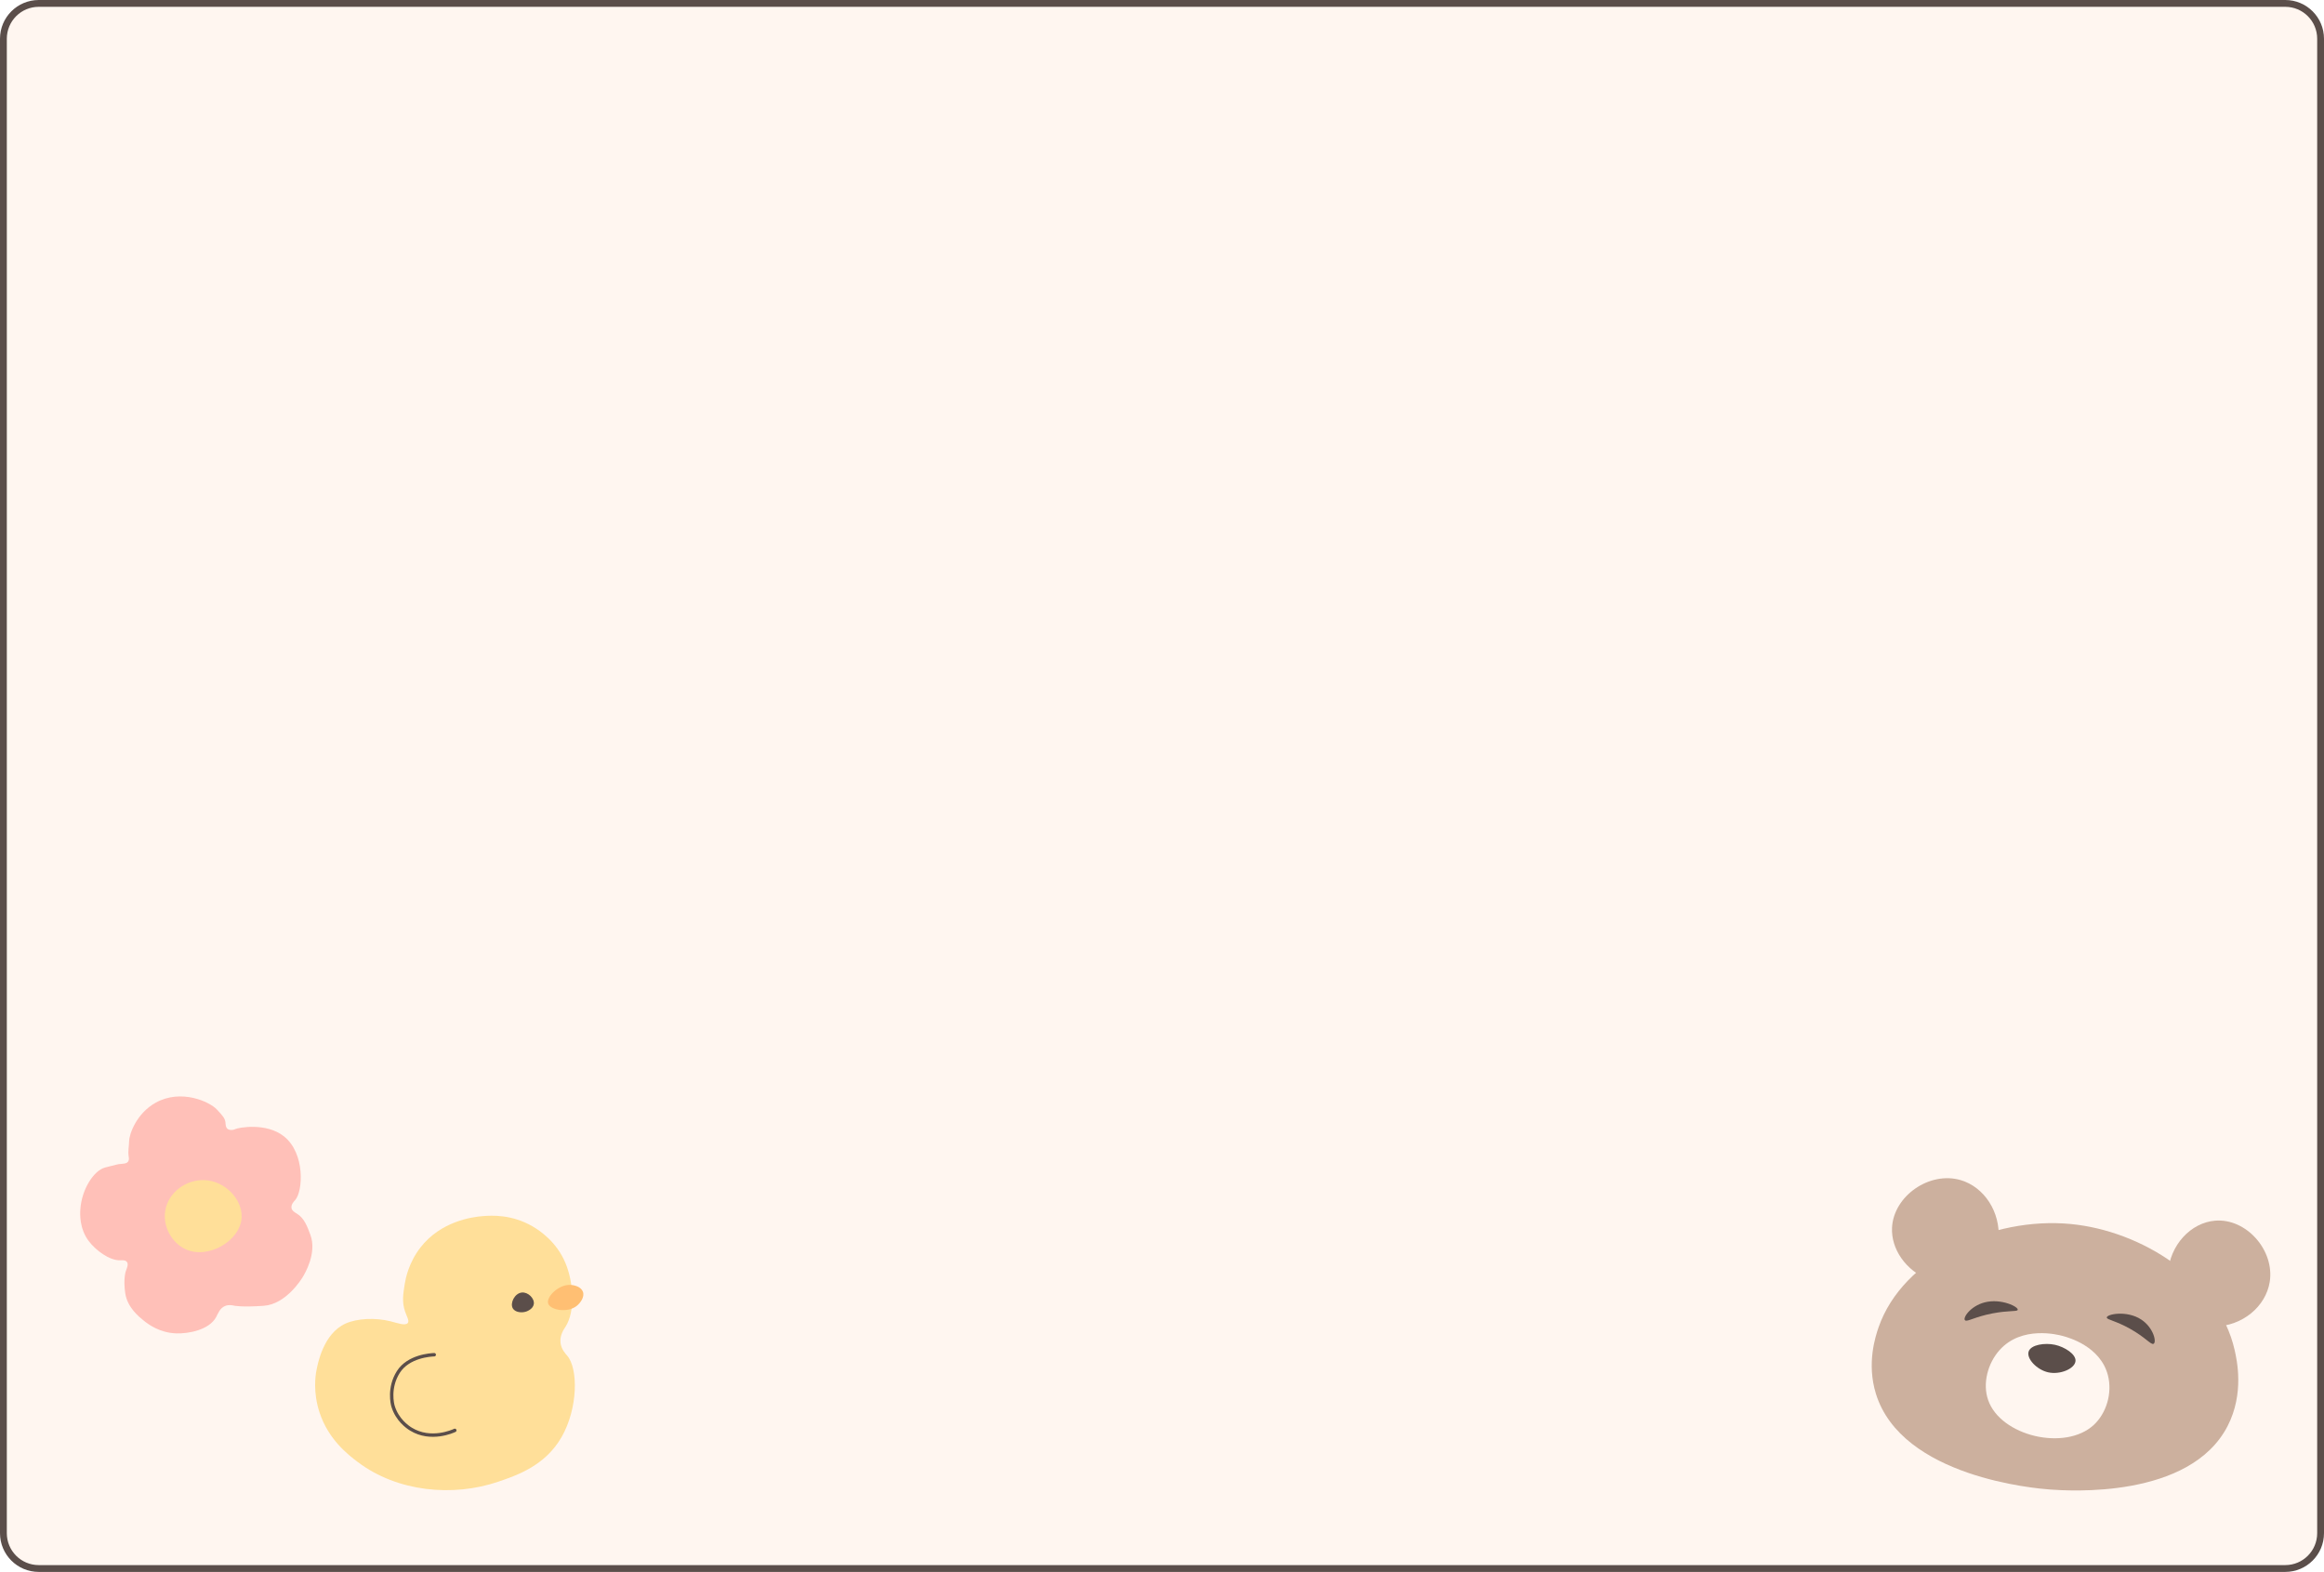
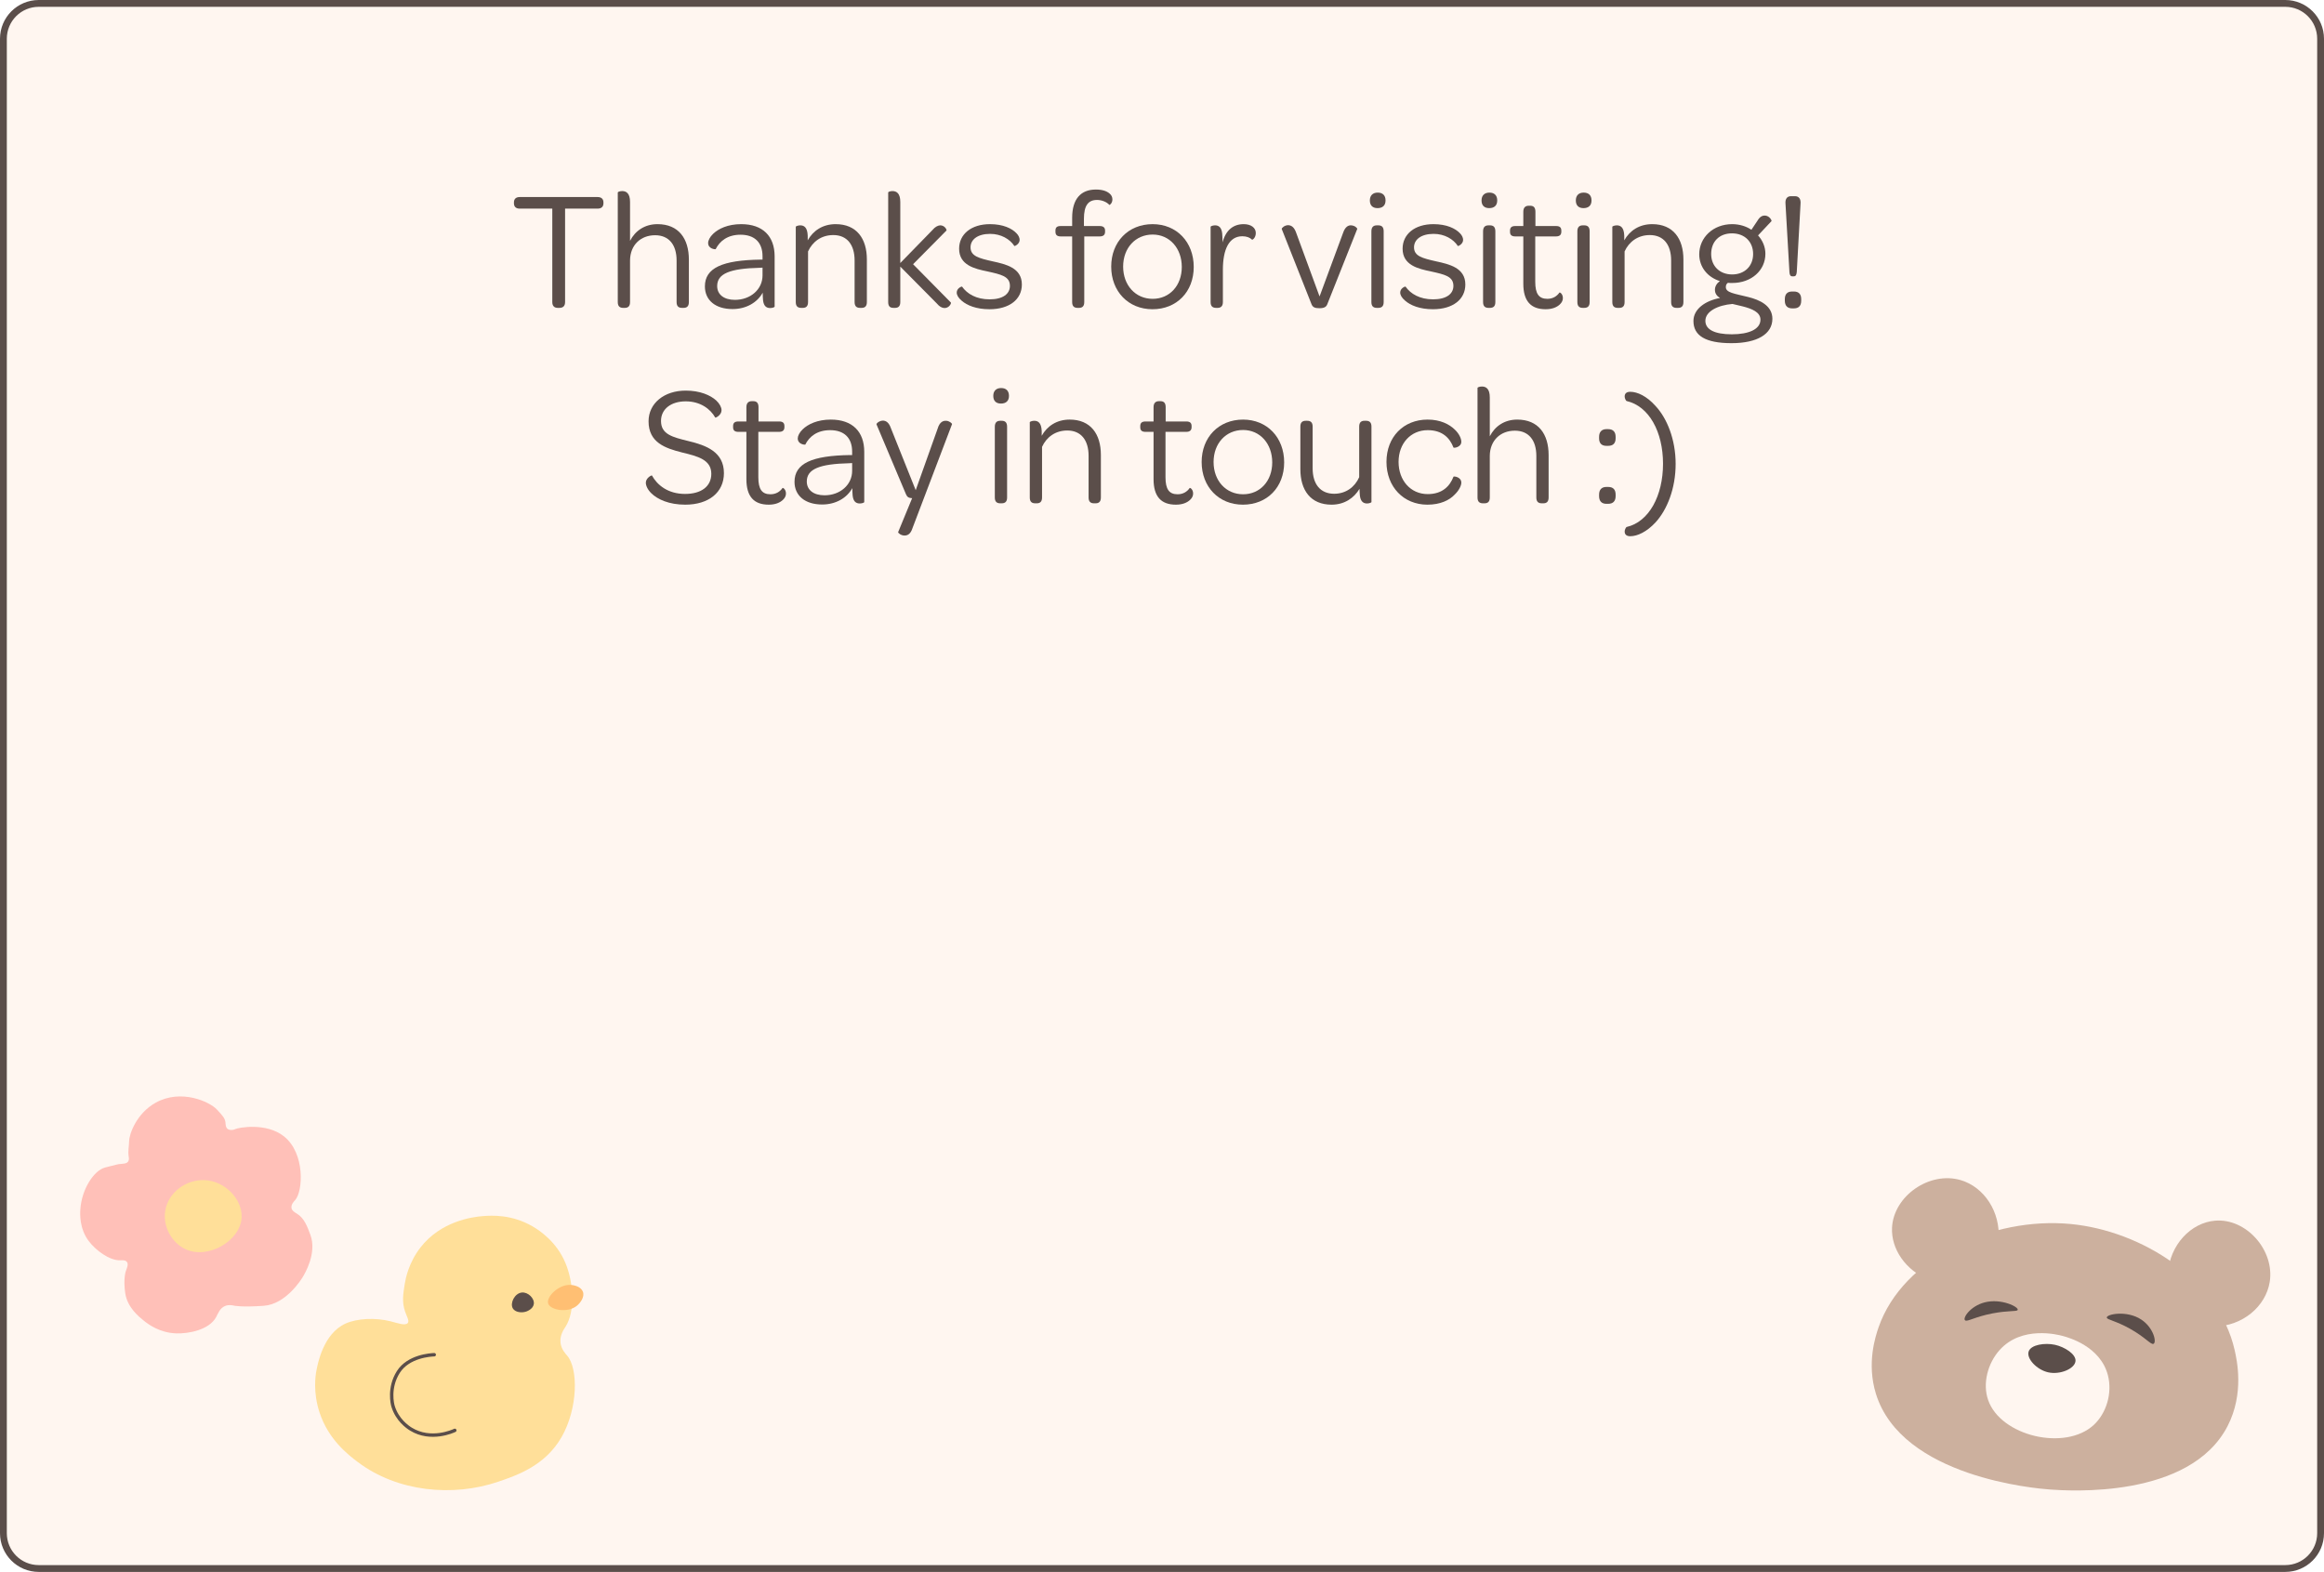
<svg xmlns="http://www.w3.org/2000/svg" id="Layer_2" viewBox="0 0 681.51 460.95">
  <defs>
    <style>.cls-1{fill:#5b4e4a;}.cls-2{fill:#ffc0b8;}.cls-3{fill:#ffdf99;}.cls-4{fill:#ffbf73;}.cls-5{fill:none;stroke-linecap:round;}.cls-5,.cls-6{stroke:#5b4e4a;stroke-miterlimit:10;}.cls-6{stroke-width:2px;}.cls-6,.cls-7{fill:#fff6f0;}.cls-8{fill:#ccb09e;}</style>
  </defs>
  <g id="contact">
    <g>
      <rect class="cls-6" x="1" y="1" width="679.51" height="458.95" rx="10.36" ry="10.36" />
+       <g>
+         <path class="cls-1" d="M161.96,61.18h-9.55c-1.1,0-1.7-.55-1.7-1.6v-.2c0-1.05,.6-1.6,1.7-1.6h22.8c1.15,0,1.75,.55,1.75,1.6v.2c0,1.05-.6,1.6-1.75,1.6h-9.5v27.4c0,1.1-.55,1.7-1.65,1.7h-.5c-1.05,0-1.6-.6-1.6-1.7v-27.4Z" />
+         <path class="cls-1" d="M202.01,76.13v12.45c0,1.3-.65,1.7-1.55,1.7h-.45c-.95,0-1.6-.4-1.6-1.7v-12.2c0-4.6-2.25-7.4-6.3-7.4-4.25,0-7.3,2.9-7.35,7.35v12.25c0,1.3-.65,1.7-1.55,1.7h-.45c-.95,0-1.6-.4-1.6-1.7V56.43c0-.15,.6-.4,1.3-.4,1.15,0,2.3,.6,2.3,3.2v11.4c1.5-2.95,4.3-4.9,8.05-4.9,6.2,0,9.2,4.25,9.2,10.4Z" />
+         <path class="cls-1" d="M223.06,76.13h.55v-1c0-4.05-2.35-6.3-6.45-6.3-3.8,0-6.1,1.85-7.3,4.25-.1,.05-2.2-.05-2.2-1.85,0-.7,.5-1.75,1.45-2.65,1.55-1.5,4.3-2.85,8.25-2.85,6.35,0,9.8,3.55,9.8,9.45v14.75c0,.15-.65,.4-1.3,.4-1.05,0-1.9-.5-2.1-2.3-.05-.7-.1-1.45-.1-2.2-1.6,2.9-4.85,4.8-8.85,4.8-5,0-8.1-2.6-8.1-6.65,0-5.4,5.1-7.7,16.35-7.85Zm.55,2.35l-.85,.05c-8.7,.2-12.45,1.7-12.45,5.35,0,2.5,2,4.05,5.2,4.05,4.6,0,8.1-3.1,8.1-7.15v-2.3Z" />
+         <path class="cls-1" d="M254.21,76.08v12.5c0,1.3-.65,1.7-1.55,1.7h-.45c-.95,0-1.6-.4-1.6-1.7v-12.2c0-4.6-2.2-7.45-6.25-7.45-3.5,0-6.1,1.95-7.4,4.8v14.85c0,1.3-.65,1.7-1.55,1.7h-.45c-.95,0-1.6-.4-1.6-1.7v-22.1c0-.1,.6-.4,1.3-.4,1.1,0,2.1,.55,2.2,3v1.4c1.6-2.85,4.4-4.75,8.2-4.75,6.15,0,9.15,4.25,9.15,10.35Z" />
+         <path class="cls-1" d="M260.46,56.43c0-.15,.55-.4,1.25-.4,1.15,0,2.3,.6,2.3,3.2v17.9l9.45-9.7c.75-.9,1.55-1.3,2.2-1.35,1.3-.05,2,1.2,1.9,1.5l-9.8,9.9,11.1,11.25c.1,.35-.6,1.65-1.95,1.6-.75-.05-1.45-.45-2.2-1.35l-10.7-10.8v10.4c0,1.3-.65,1.7-1.55,1.7h-.45c-.9,0-1.55-.35-1.55-1.7V56.43Z" />
+         <path class="cls-1" d="M280.56,85.78c0-1.25,1.4-1.8,1.55-1.75,1.5,2.15,4.2,3.75,8.1,3.75s5.95-1.6,5.95-3.95c0-2.8-2.6-3.35-6.65-4.25-3.65-.75-8.25-1.8-8.25-6.65,0-4.25,3.55-7.2,9.05-7.2,3.85,0,6.45,1.25,7.8,2.7,.55,.55,.9,1.3,.9,1.9,0,1.25-1.45,1.9-1.55,1.8-1.3-2-3.9-3.55-7.1-3.55-3.65,0-5.75,1.65-5.75,3.95,0,2.6,2.5,3.2,6.45,4.1,3.9,.85,8.6,1.9,8.6,6.8,0,4.35-3.65,7.25-9.5,7.25-3.9,0-6.6-1.15-8.15-2.5-1-.85-1.45-1.65-1.45-2.4Z" />
+         <path class="cls-1" d="M314.41,69.33h-3.35c-1.15,0-1.55-.5-1.55-1.4v-.3c0-.9,.4-1.35,1.55-1.35h3.35v-2.4c0-5.55,2.55-8.3,6.95-8.3,1.9,0,3.2,.45,4.05,1.2,.55,.45,.8,1.05,.8,1.7,0,1.1-.8,1.7-.9,1.6-.7-.8-2.15-1.45-3.6-1.45-2.6,0-3.85,1.65-3.85,5.55v2.1h4.6c1.15,0,1.6,.5,1.6,1.35v.3c0,.9-.45,1.4-1.6,1.4h-4.5v19.25c0,1.25-.6,1.7-1.55,1.7h-.4c-.95,0-1.6-.4-1.6-1.7v-19.25Z" />
+         <path class="cls-1" d="M338.01,65.73c7.05,0,12.05,5.25,12.05,12.55s-5,12.4-12.1,12.4-12.1-5.25-12.1-12.5,5-12.45,12.15-12.45Zm0,3.05c-5,0-8.65,3.9-8.65,9.4s3.65,9.45,8.65,9.45,8.55-3.9,8.55-9.35-3.55-9.5-8.55-9.5Z" />
+         <path class="cls-1" d="M368.26,68.33c0,1.45-1,2.05-1.1,1.95-.6-.6-1.55-1-2.85-1-3.9,0-5.7,3.85-5.7,9.85v9.45c0,1.25-.65,1.7-1.55,1.7h-.4c-1,0-1.65-.4-1.65-1.7v-22.1c0-.1,.55-.4,1.3-.4,1,0,1.9,.5,2.1,2.4,.05,.85,.1,1.7,.1,2.6,.95-3.6,3.15-5.35,6.2-5.35,2.15,0,3.55,1.05,3.55,2.6Z" />
+         <path class="cls-1" d="M375.86,67.13c0-.3,.85-1.1,1.9-1.1,.95,.05,1.75,.55,2.35,2.25l6.85,18.65,6.9-18.65c.6-1.75,1.5-2.25,2.35-2.2,1.05,.05,1.8,.75,1.8,1.05l-8.75,22c-.3,.9-1,1.25-2.35,1.25s-1.95-.3-2.3-1.15l-8.75-22.1Z" />
+         <path class="cls-1" d="M404.01,56.48c1.45,0,2.3,.8,2.3,2.3s-.9,2.25-2.35,2.25-2.25-.8-2.25-2.25,.85-2.3,2.3-2.3Zm-1.85,11.35c0-1.3,.65-1.75,1.6-1.75h.4c.95,0,1.6,.4,1.6,1.75v20.75c0,1.3-.65,1.7-1.6,1.7h-.4c-.95,0-1.6-.4-1.6-1.7v-20.75Z" />
+         <path class="cls-1" d="M410.61,85.78c0-1.25,1.4-1.8,1.55-1.75,1.5,2.15,4.2,3.75,8.1,3.75s5.95-1.6,5.95-3.95c0-2.8-2.6-3.35-6.65-4.25-3.65-.75-8.25-1.8-8.25-6.65,0-4.25,3.55-7.2,9.05-7.2,3.85,0,6.45,1.25,7.8,2.7,.55,.55,.9,1.3,.9,1.9,0,1.25-1.45,1.9-1.55,1.8-1.3-2-3.9-3.55-7.1-3.55-3.65,0-5.75,1.65-5.75,3.95,0,2.6,2.5,3.2,6.45,4.1,3.9,.85,8.6,1.9,8.6,6.8,0,4.35-3.65,7.25-9.5,7.25-3.9,0-6.6-1.15-8.15-2.5-1-.85-1.45-1.65-1.45-2.4Z" />
+         <path class="cls-1" d="M436.76,56.48c1.45,0,2.3,.8,2.3,2.3s-.9,2.25-2.35,2.25-2.25-.8-2.25-2.25,.85-2.3,2.3-2.3Zm-1.85,11.35c0-1.3,.65-1.75,1.6-1.75h.4c.95,0,1.6,.4,1.6,1.75v20.75c0,1.3-.65,1.7-1.6,1.7h-.4c-.95,0-1.6-.4-1.6-1.7v-20.75Z" />
+         <path class="cls-1" d="M446.71,83.18v-13.85h-2.35c-1.15,0-1.55-.5-1.55-1.35v-.35c0-.85,.4-1.35,1.55-1.35h2.35v-4.2c0-1.25,.65-1.75,1.6-1.75h.4c.95,0,1.55,.45,1.55,1.75v4.2h6.05c1.1,0,1.55,.45,1.55,1.35v.3c0,.9-.45,1.4-1.6,1.4h-6.05v13.3c0,3.5,1.05,5,3.55,5,1.6,0,2.8-.75,3.55-1.85,.15-.1,1,.4,1,1.65,0,.6-.25,1.25-.9,1.85-.85,.8-2.2,1.4-4.15,1.4-4.4,0-6.55-2.45-6.55-7.5Z" />
+         <path class="cls-1" d="M464.41,56.48c1.45,0,2.3,.8,2.3,2.3s-.9,2.25-2.35,2.25-2.25-.8-2.25-2.25,.85-2.3,2.3-2.3Zm-1.85,11.35c0-1.3,.65-1.75,1.6-1.75h.4c.95,0,1.6,.4,1.6,1.75v20.75c0,1.3-.65,1.7-1.6,1.7h-.4c-.95,0-1.6-.4-1.6-1.7v-20.75Z" />
+         <path class="cls-1" d="M493.66,76.08v12.5c0,1.3-.65,1.7-1.55,1.7h-.45c-.95,0-1.6-.4-1.6-1.7v-12.2c0-4.6-2.2-7.45-6.25-7.45-3.5,0-6.1,1.95-7.4,4.8v14.85c0,1.3-.65,1.7-1.55,1.7h-.45c-.95,0-1.6-.4-1.6-1.7v-22.1c0-.1,.6-.4,1.3-.4,1.1,0,2.1,.55,2.2,3v1.4c1.6-2.85,4.4-4.75,8.2-4.75,6.15,0,9.15,4.25,9.15,10.35Z" />
+         <path class="cls-1" d="M496.6,94.13c0-3.5,3.45-5.95,7.8-6.75-.85-.5-1.5-1.25-1.5-2.4,0-1.05,.6-1.95,1.45-2.55-3.65-1.15-6.05-4.15-6.05-7.85,0-4.95,4.1-8.85,9.65-8.85,2.1,0,4.1,.6,5.65,1.65l1.8-2.7c.7-1.2,1.5-1.55,2.35-1.45,1.15,.15,1.8,1.3,1.75,1.6l-3.95,4.2c1.3,1.45,2.15,3.3,2.15,5.4,0,4.85-4.1,8.55-9.7,8.55-.45,0-.85,0-1.3-.05-.5,.35-.6,.8-.6,1.3,.05,1.6,2.45,1.85,6.5,2.85,3.45,.85,7.15,2.55,7.15,6.4,0,4.45-4.4,7.15-12,7.15s-11.15-2.2-11.15-6.5Zm19.65-.4c0-2.2-2.5-3.2-5.25-3.9-1-.25-2-.45-2.95-.7-4.25,.35-7.95,2.15-7.95,4.95,0,2.55,2.7,3.95,7.75,3.95s8.4-1.5,8.4-4.3Zm-2.15-19.25c0-3.55-2.45-6.05-6.2-6.05s-6.1,2.45-6.1,6.05,2.55,6,6.15,6,6.15-2.4,6.15-6Z" />
+         <path class="cls-1" d="M523.4,88.18v-.45c0-1.45,.7-2.25,2.15-2.25h.5c1.45,0,2.15,.8,2.15,2.25v.45c0,1.45-.7,2.25-2.15,2.25h-.5c-1.4,0-2.15-.8-2.15-2.25Zm1.35-8.45l-1.15-19.9c-.15-1.55,.5-2.3,1.6-2.3h1.15c1.15,0,1.8,.75,1.65,2.3l-1.1,19.95c-.1,.8-.25,1.25-.9,1.25h-.4c-.6,0-.8-.45-.85-1.3Z" />
+       </g>
+       <g>
+         <path class="cls-1" d="M189.39,141.54c0-1.35,1.65-2.25,1.8-2.1,1.5,2.75,4.65,5.4,9.7,5.4,4.75,0,7.7-2.2,7.7-5.9,0-4.15-4-5.15-8.55-6.25-4.95-1.25-9.85-2.9-9.85-9.15,0-5.3,4.6-9,10.9-9,4.2,0,7.25,1.35,8.95,2.9,1,.95,1.55,2,1.55,2.85,0,1.45-1.75,2.3-1.85,2.15-1.4-2.5-4.35-4.75-8.65-4.75s-7.25,2.25-7.25,5.75c0,3.95,3.4,4.75,8.05,5.9,5.25,1.25,10.4,3.2,10.4,9.4,0,5.65-4.45,9.25-11.35,9.25-4.75,0-8.15-1.55-10-3.4-1.05-1.05-1.55-2.2-1.55-3.05Z" />
+         <path class="cls-1" d="M218.88,140.49v-13.85h-2.35c-1.15,0-1.55-.5-1.55-1.35v-.35c0-.85,.4-1.35,1.55-1.35h2.35v-4.2c0-1.25,.65-1.75,1.6-1.75h.4c.95,0,1.55,.45,1.55,1.75v4.2h6.05c1.1,0,1.55,.45,1.55,1.35v.3c0,.9-.45,1.4-1.6,1.4h-6.05v13.3c0,3.5,1.05,5,3.55,5,1.6,0,2.8-.75,3.55-1.85,.15-.1,1,.4,1,1.65,0,.6-.25,1.25-.9,1.85-.85,.8-2.2,1.4-4.15,1.4-4.4,0-6.55-2.45-6.55-7.5Z" />
+         <path class="cls-1" d="M249.34,133.44h.55v-1c0-4.05-2.35-6.3-6.45-6.3-3.8,0-6.1,1.85-7.3,4.25-.1,.05-2.2-.05-2.2-1.85,0-.7,.5-1.75,1.45-2.65,1.55-1.5,4.3-2.85,8.25-2.85,6.35,0,9.8,3.55,9.8,9.45v14.75c0,.15-.65,.4-1.3,.4-1.05,0-1.9-.5-2.1-2.3-.05-.7-.1-1.45-.1-2.2-1.6,2.9-4.85,4.8-8.85,4.8-5,0-8.1-2.6-8.1-6.65,0-5.4,5.1-7.7,16.35-7.85Zm.55,2.35l-.85,.05c-8.7,.2-12.45,1.7-12.45,5.35,0,2.5,2,4.05,5.2,4.05,4.6,0,8.1-3.1,8.1-7.15v-2.3Z" />
+         <path class="cls-1" d="M263.38,156.04l4.1-9.95c-.95-.05-1.45-.3-1.8-1.15l-8.65-20.5c-.05-.3,.85-1.1,1.95-1.1,.9,.05,1.7,.6,2.25,2.15l7.3,18.25,6.45-18.1c.55-1.85,1.55-2.3,2.45-2.25,.9,0,1.8,.75,1.75,1l-11.6,30.5c-.55,1.7-1.4,2.15-2.35,2.15-1,0-1.9-.75-1.85-1Z" />
+         <path class="cls-1" d="M293.58,113.79c1.45,0,2.3,.8,2.3,2.3s-.9,2.25-2.35,2.25-2.25-.8-2.25-2.25,.85-2.3,2.3-2.3Zm-1.85,11.35c0-1.3,.65-1.75,1.6-1.75h.4c.95,0,1.6,.4,1.6,1.75v20.75c0,1.3-.65,1.7-1.6,1.7h-.4c-.95,0-1.6-.4-1.6-1.7v-20.75Z" />
+         <path class="cls-1" d="M322.83,133.39v12.5c0,1.3-.65,1.7-1.55,1.7h-.45c-.95,0-1.6-.4-1.6-1.7v-12.2c0-4.6-2.2-7.45-6.25-7.45-3.5,0-6.1,1.95-7.4,4.8v14.85c0,1.3-.65,1.7-1.55,1.7h-.45c-.95,0-1.6-.4-1.6-1.7v-22.1c0-.1,.6-.4,1.3-.4,1.1,0,2.1,.55,2.2,3v1.4c1.6-2.85,4.4-4.75,8.2-4.75,6.15,0,9.15,4.25,9.15,10.35Z" />
+         <path class="cls-1" d="M338.28,140.49v-13.85h-2.35c-1.15,0-1.55-.5-1.55-1.35v-.35c0-.85,.4-1.35,1.55-1.35h2.35v-4.2c0-1.25,.65-1.75,1.6-1.75h.4c.95,0,1.55,.45,1.55,1.75v4.2h6.05c1.1,0,1.55,.45,1.55,1.35v.3c0,.9-.45,1.4-1.6,1.4h-6.05v13.3c0,3.5,1.05,5,3.55,5,1.6,0,2.8-.75,3.55-1.85,.15-.1,1,.4,1,1.65,0,.6-.25,1.25-.9,1.85-.85,.8-2.2,1.4-4.15,1.4-4.4,0-6.55-2.45-6.55-7.5Z" />
+         <path class="cls-1" d="M364.53,123.04c7.05,0,12.05,5.25,12.05,12.55s-5,12.4-12.1,12.4-12.1-5.25-12.1-12.5,5-12.45,12.15-12.45Zm0,3.05c-5,0-8.65,3.9-8.65,9.4s3.65,9.45,8.65,9.45,8.55-3.9,8.55-9.35-3.55-9.5-8.55-9.5Z" />
+         <path class="cls-1" d="M402.18,125.09v22.15c0,.1-.6,.4-1.3,.4-1,0-1.9-.5-2.1-2.35-.05-.65-.1-1.3-.1-1.95-1.6,2.65-4.35,4.65-8.2,4.65-6.15,0-9.15-4.25-9.15-10.4v-12.5c0-1.3,.65-1.7,1.6-1.7h.4c.95,0,1.6,.4,1.6,1.7v12.25c0,4.6,2.25,7.45,6.3,7.45,3.45,0,6.05-1.95,7.35-4.85v-14.85c0-1.3,.65-1.7,1.55-1.7h.45c.95,0,1.6,.4,1.6,1.7Z" />
+         <path class="cls-1" d="M418.63,123.04c3.75,0,6.35,1.35,7.95,2.9,1.35,1.25,1.95,2.7,1.95,3.6,0,1.6-2.15,1.9-2.3,1.7-1.05-2.75-3.2-5.1-7.55-5.1-5,0-8.55,3.9-8.55,9.3s3.5,9.45,8.55,9.45c4.3,0,6.5-2.35,7.55-5.1,.1-.2,2.3,.05,2.3,1.75,0,.8-.6,2.2-1.95,3.5-1.55,1.65-4.2,2.95-8,2.95-7,0-12-5.25-12-12.55s5-12.4,12.05-12.4Z" />
+         <path class="cls-1" d="M454.13,133.44v12.45c0,1.3-.65,1.7-1.55,1.7h-.45c-.95,0-1.6-.4-1.6-1.7v-12.2c0-4.6-2.25-7.4-6.3-7.4-4.25,0-7.3,2.9-7.35,7.35v12.25c0,1.3-.65,1.7-1.55,1.7h-.45c-.95,0-1.6-.4-1.6-1.7v-32.15c0-.15,.6-.4,1.3-.4,1.15,0,2.3,.6,2.3,3.2v11.4c1.5-2.95,4.3-4.9,8.05-4.9,6.2,0,9.2,4.25,9.2,10.4Z" />
+         <path class="cls-1" d="M468.93,128.09c0-1.4,.75-2.25,2.15-2.25h.5c1.5,0,2.2,.85,2.2,2.25v.45c0,1.45-.75,2.2-2.2,2.2h-.5c-1.4,0-2.15-.75-2.15-2.2v-.45Zm0,16.95c0-1.45,.75-2.25,2.15-2.25h.5c1.5,0,2.2,.8,2.2,2.25v.45c0,1.45-.75,2.25-2.2,2.25h-.5c-1.4,0-2.15-.8-2.15-2.25v-.45Z" />
+         <path class="cls-1" d="M476.43,155.84c0-.6,.45-1.25,.55-1.3,6.6-1.5,10.7-9.2,10.7-18.55s-4.1-16.9-10.7-18.4c-.15-.05-.55-.75-.55-1.3,0-.95,.6-1.4,1.65-1.4,2.1,0,4.85,1.3,7.35,4.1,3.4,3.6,5.95,9.85,5.95,17.05s-2.5,13.45-5.9,17.15c-2.55,2.75-5.3,4.05-7.4,4.05-1.05,0-1.65-.45-1.65-1.4Z" />
+       </g>
      <g>
        <g>
          <path class="cls-8" d="M655.31,395.91c.64,2.83,2.87,12.69-2.06,22.25-11.1,21.52-46.88,18.99-52.03,18.63-4.09-.29-43.56-3.57-51.12-28.11-2.75-8.92-.11-16.85,.8-19.49,7.1-20.43,33.47-32.47,56.36-30.26,20.79,2.01,43.36,16.23,48.05,36.98Z" />
          <path class="cls-8" d="M586.09,363.48c-6.79,3.95-13.58,7.91-20.37,11.86-6.87-2.77-11.22-9.1-10.88-15.41,.5-9.25,11.02-16.58,20.17-13.86,6.82,2.03,11.67,9.26,11.07,17.4Z" />
          <path class="cls-8" d="M665.59,375.94c-1.16,7.14-7.93,12.92-16.22,13.05-4.55-5.14-9.1-10.28-13.64-15.42,.48-8.49,6.76-15.04,13.84-15.62,9.18-.76,17.52,8.71,16.02,18Z" />
        </g>
        <path class="cls-7" d="M618.13,403.23c1.4,5.34-.49,11.26-4.15,14.63-8.39,7.73-27.24,3.28-30.95-7.28-1.71-4.86-.13-10.81,3.35-14.69,6.48-7.24,17.09-4.53,18.56-4.12,1.63,.44,10.96,2.99,13.19,11.47Z" />
        <path class="cls-1" d="M591.67,384.14c-.28,.52-2.68,.09-7.42,1.01-5.14,1-7.27,2.48-7.95,2.05-.91-.57,1.42-4.17,5.66-5.28,4.92-1.29,10.17,1.38,9.72,2.22Z" />
        <path class="cls-1" d="M617.81,386.38c.09,.63,2.54,.88,6.76,3.23,4.57,2.55,6.1,4.71,6.9,4.47,1.07-.32,.1-4.75-3.57-7.15-4.26-2.79-10.23-1.55-10.09-.55Z" />
        <path class="cls-1" d="M608.63,399.16c-.22,2.2-4.51,4.05-8.01,3.26-3.33-.75-6.39-4-5.73-6.08,.65-2.06,4.82-2.63,7.74-1.99,2.77,.61,6.22,2.73,6.01,4.8Z" />
      </g>
      <g>
        <path class="cls-3" d="M165.81,370.35c2.35,5.61,2.99,14.1,0,18.75-.43,.67-1.65,2.37-1.45,4.52,.18,2.04,1.53,3.41,1.94,3.88,3.33,3.83,3.18,15.55-1.62,23.91-4.82,8.4-13.06,11.21-18.58,13.09-13.24,4.51-29.55,3.03-41.22-5.8-2.88-2.18-8.53-6.57-11.14-14.4-2.04-6.11-1.18-11.17-.97-12.28,.39-2.11,2.04-10.95,8.56-13.9,3.37-1.52,8.74-1.79,13.25-.65,1.93,.49,4.32,1.39,5.01,.48,.5-.66-.27-1.81-.81-3.39-.95-2.78-.56-5.14-.07-8.18,.24-1.45,1.14-6.13,4.59-10.57,5.92-7.62,14.98-8.96,18.42-9.21,2.47-.18,8.38-.54,14.54,3.07,2.15,1.26,6.98,4.55,9.54,10.66Z" />
        <path class="cls-1" d="M156.54,382.4c-.21,1.46-1.99,2.11-2.18,2.18-1.37,.49-3.32,.25-3.99-.93-.87-1.53,.56-4.42,2.65-4.63,1.83-.19,3.77,1.72,3.52,3.39Z" />
        <path class="cls-5" d="M127.34,397.26c-1.06,.04-7.58,.41-10.53,5.06-2.94,4.65-1.73,9.46-1.55,10.04,1.21,4.01,4.2,6.07,5.25,6.72,5.83,3.58,12.31,.62,12.86,.36" />
        <path class="cls-4" d="M170.93,378.77c-.56-1.49-2.58-1.95-3.72-1.99-3.5-.1-7.07,3.55-6.46,5.46,.61,1.89,5.57,2.87,8.32,.74,1.1-.85,2.45-2.66,1.86-4.22Z" />
      </g>
      <g>
        <path class="cls-2" d="M85.46,354.21c.17,.91,1.14,1.4,1.62,1.69,2.12,1.28,3.03,3.74,3.94,6.2,1.98,5.36-1.63,11.36-2.26,12.41-.36,.6-4.89,7.93-11.4,8.4-6.45,.46-8.68-.03-8.68-.03-.51-.11-1.58-.37-2.68,.09-1.57,.65-2.09,2.28-2.61,3.24-2.04,3.78-8.09,4.91-11.7,4.79-4.94-.16-8.28-2.74-9.45-3.67-1.42-1.13-4.86-3.87-5.5-8.04-.65-4.25,.15-6.52,.15-6.52,.3-.86,.86-2.02,.34-2.71-.46-.61-1.5-.51-1.9-.49-3.27,.14-7.36-3.05-9.31-5.64-2.8-3.73-2.54-8.09-2.46-9.27,.35-5.75,3.87-11.41,7.26-12.3,3.59-.94,4.02-.99,4.02-.99,1.25-.13,2.28-.08,2.75-.78,.33-.48,.2-1.04,.12-1.65-.2-1.44,.13-2.9,.16-4.34,.04-2.09,2.19-8.15,7.82-11.27,7.38-4.08,15.72-.32,17.92,2.03,1.58,1.7,2.38,2.55,2.5,3.77,.05,.52,.04,1.52,.69,1.96,.37,.25,.86,.26,1,.27,.66,.02,1.16-.25,1.24-.28,.84-.41,9.02-2,14.24,2.15,6.26,4.99,5.59,16.17,3.25,18.71-.24,.26-1.23,1.23-1.04,2.27Z" />
        <path class="cls-3" d="M70.86,356.94c-.28,6.89-9.77,12.41-16.39,9.41-3.86-1.75-6.76-6.39-6.03-11.21,.84-5.5,6.13-9.25,11.42-9.09,6.21,.19,11.21,5.72,11,10.89Z" />
      </g>
    </g>
  </g>
</svg>
